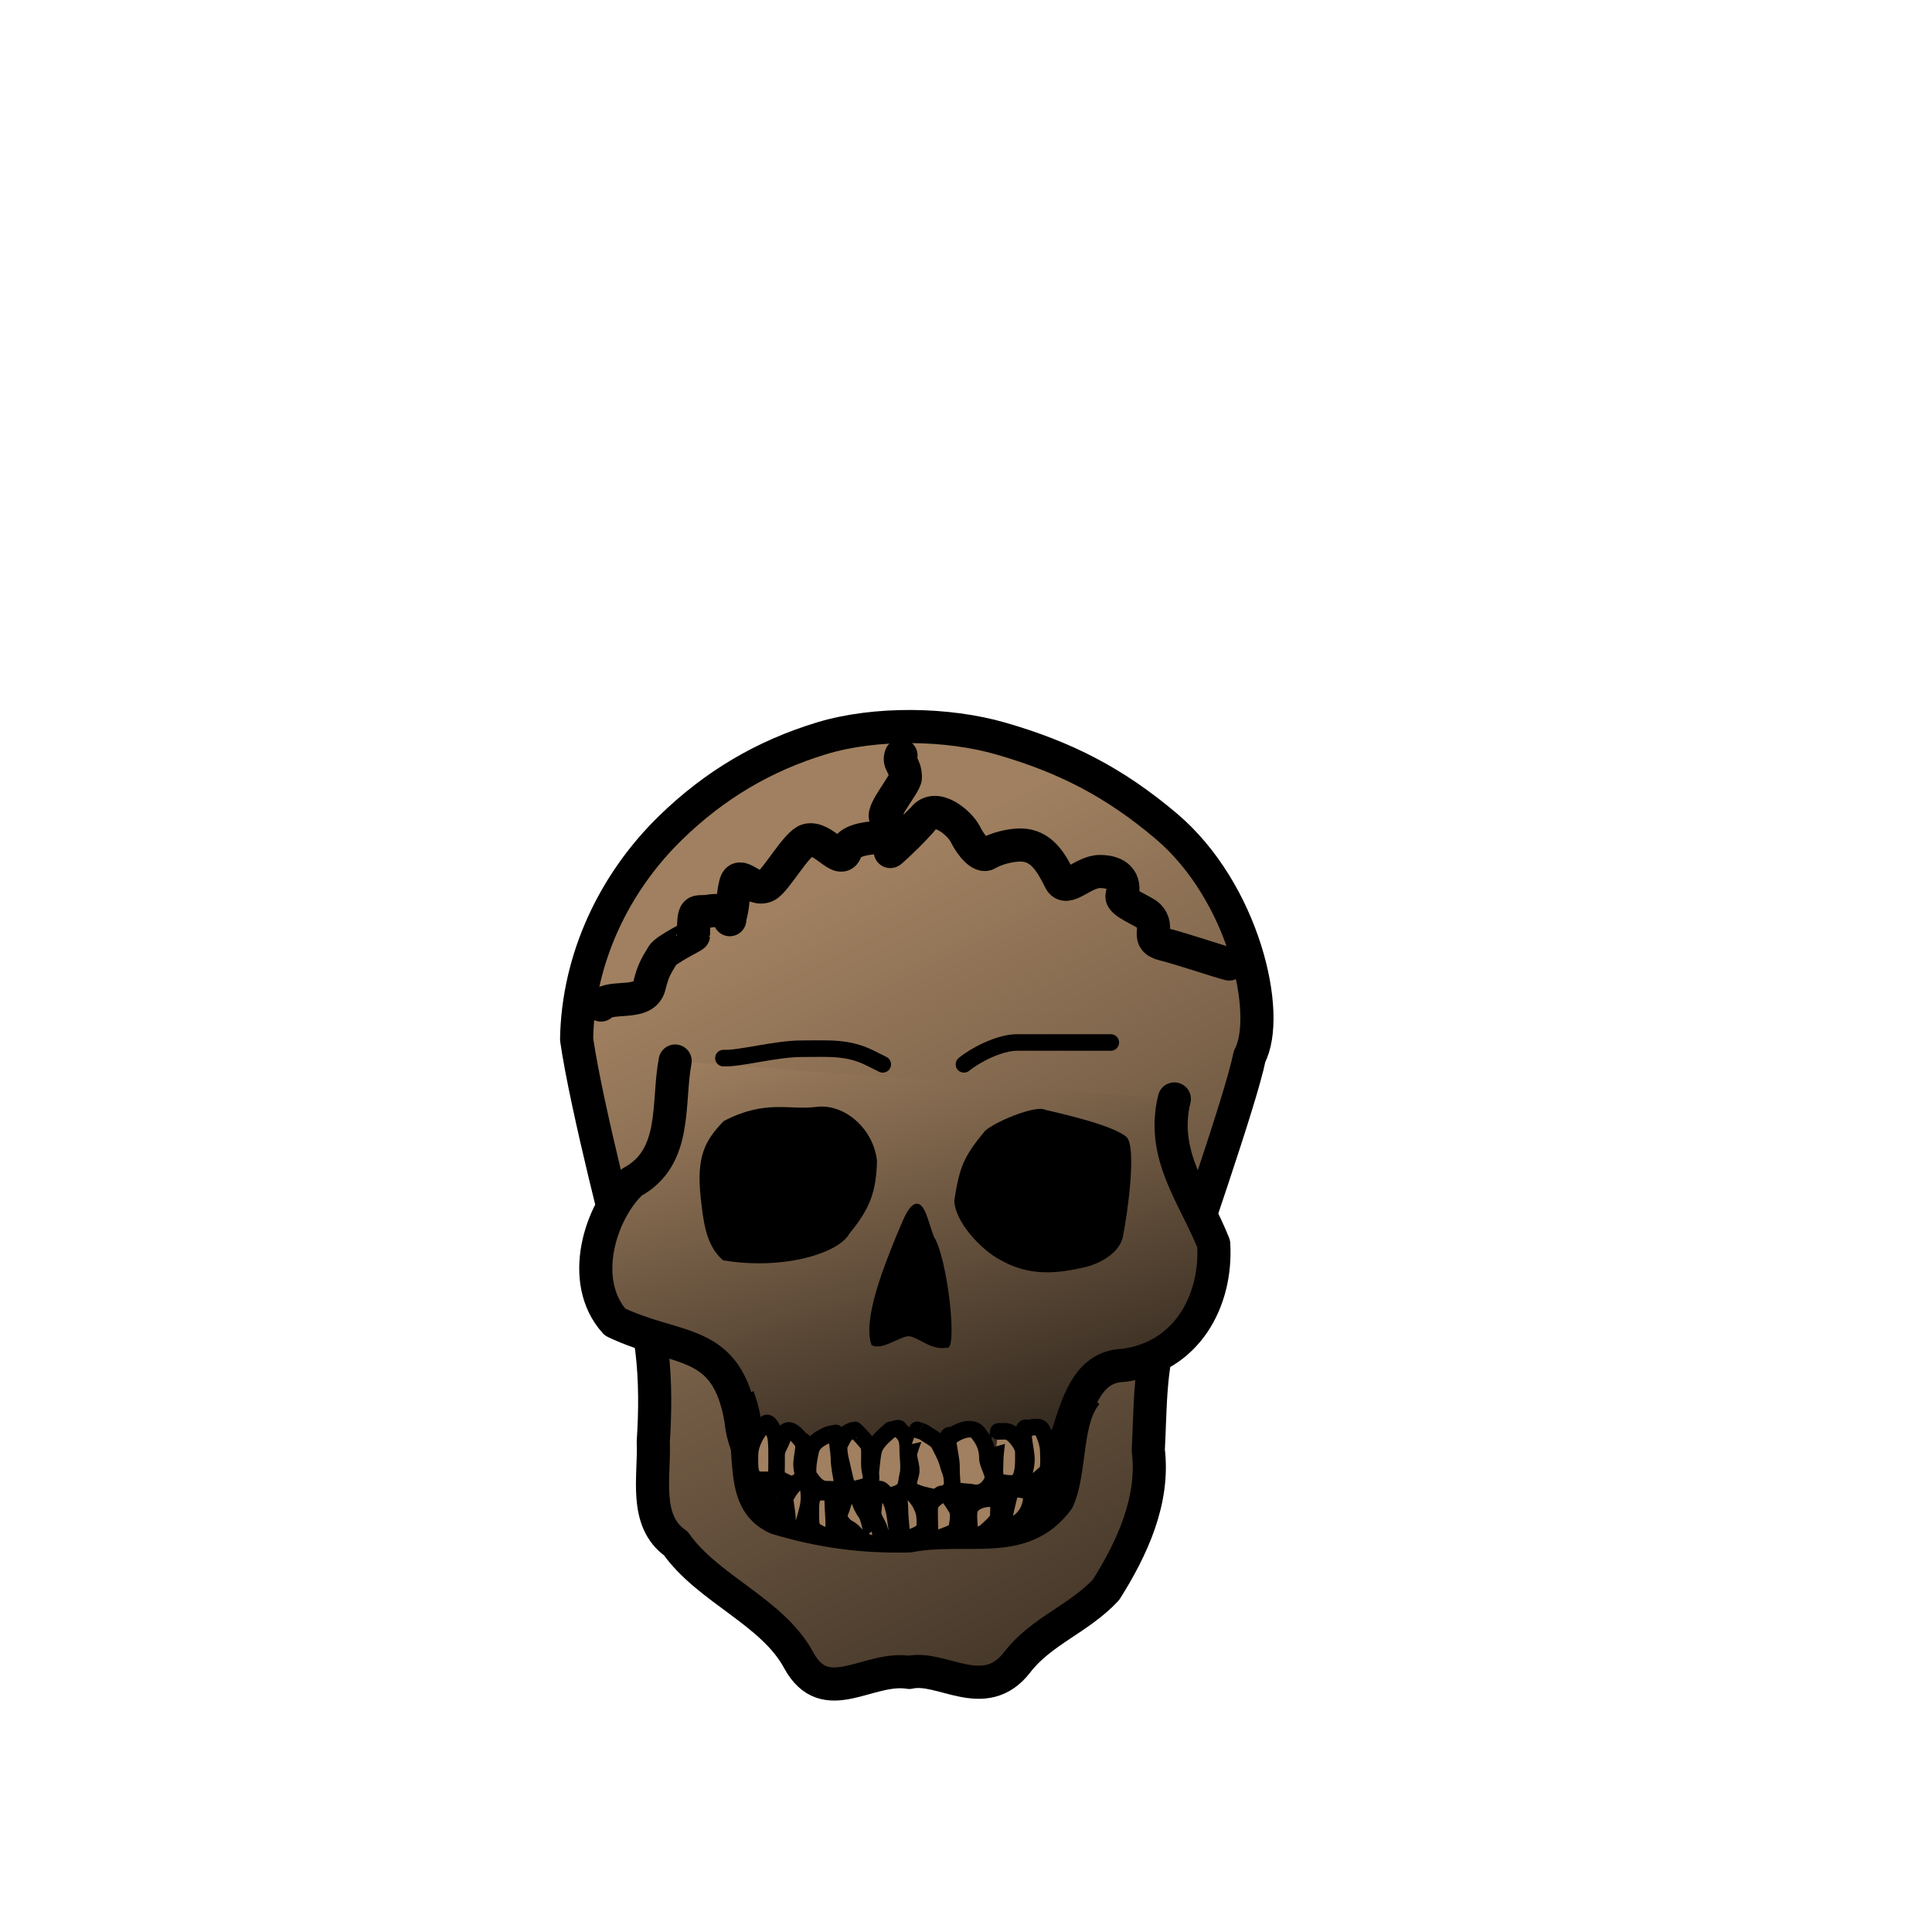
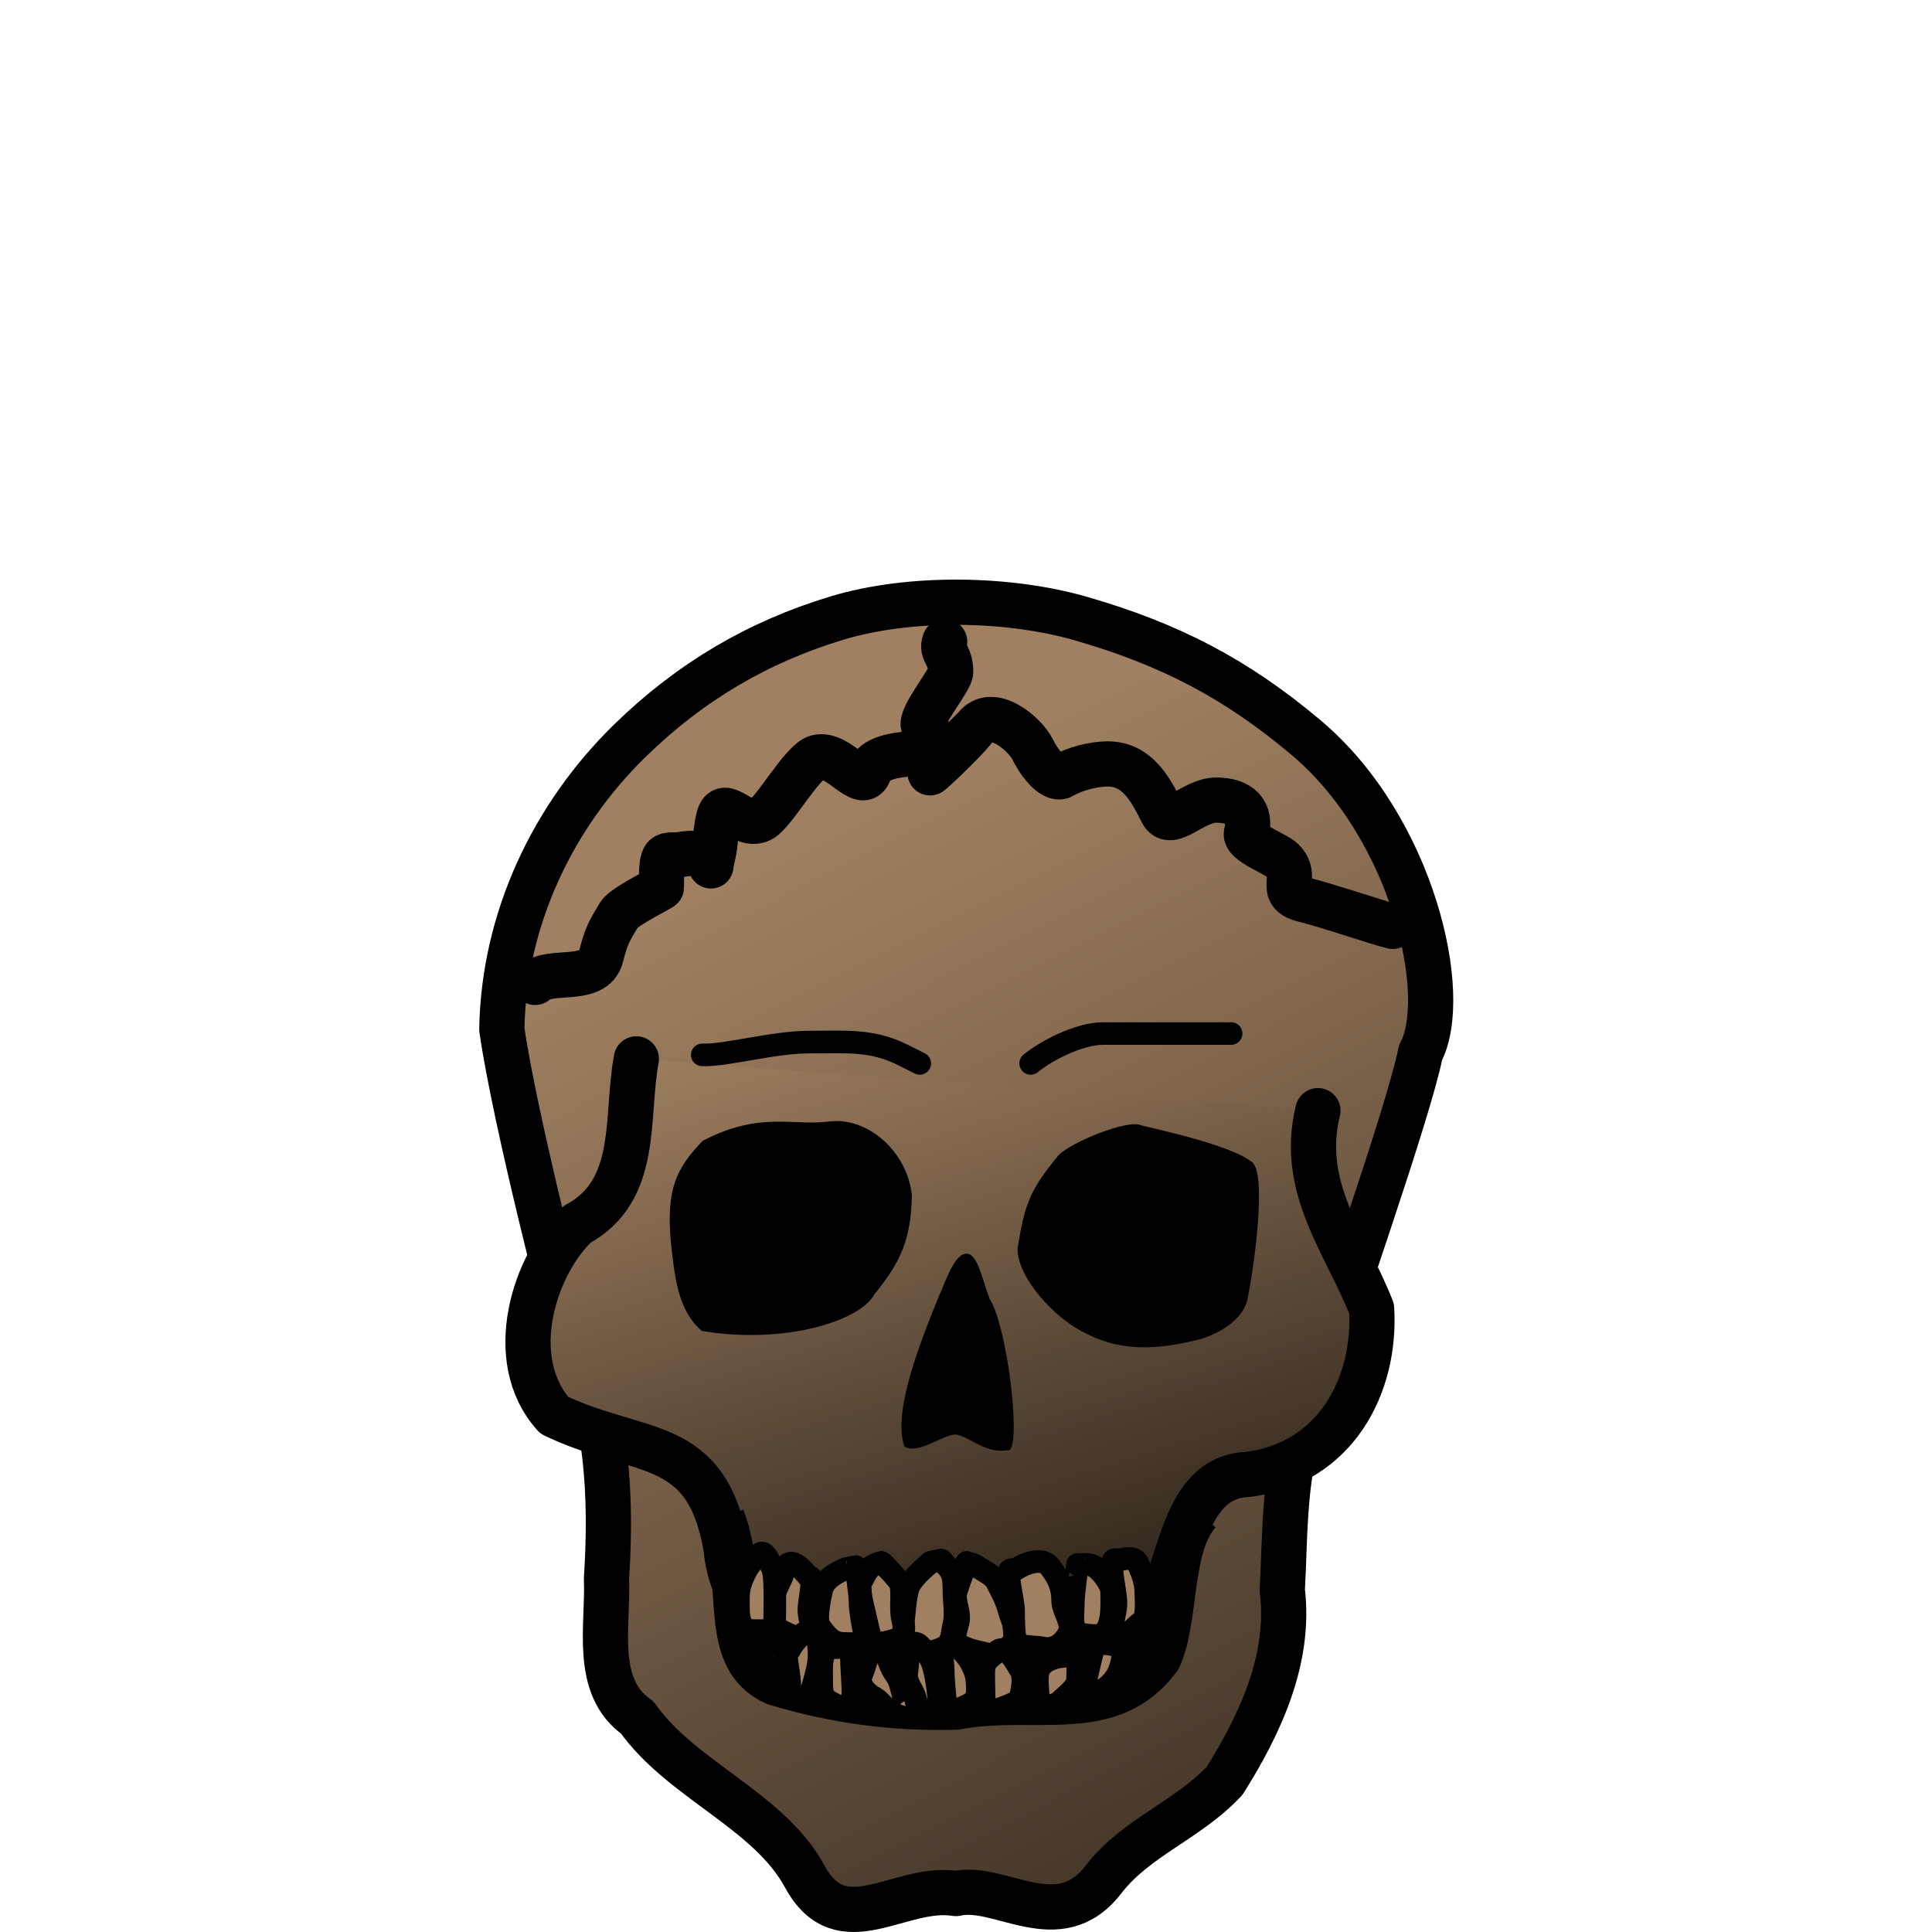
- <svg xmlns="http://www.w3.org/2000/svg" xmlns:xlink="http://www.w3.org/1999/xlink" width="700pt" height="700pt" id="svg36220" version="1.0">
+ <svg xmlns="http://www.w3.org/2000/svg" xmlns:xlink="http://www.w3.org/1999/xlink" width="100" height="100" id="svg36220" version="1.0">
  <defs id="defs36222">
-     <linearGradient xlink:href="#linearGradient5175" id="linearGradient2365" x1="317.823" y1="251.519" x2="716.784" y2="1040.894" gradientUnits="userSpaceOnUse" gradientTransform="matrix(0.75455,0,0,0.75455,109.5361,264.4223)" />
-     <linearGradient xlink:href="#linearGradient5175" id="linearGradient2373" x1="403.641" y1="286.734" x2="535.965" y2="715.779" gradientUnits="userSpaceOnUse" gradientTransform="matrix(0.75455,0,0,0.75455,109.5361,264.4223)" />
+     <linearGradient xlink:href="#linearGradient5175" id="linearGradient2365" x1="317.823" y1="251.519" x2="716.784" y2="1040.894" gradientUnits="userSpaceOnUse" gradientTransform="matrix(0.1103731,0,0,0.1103731,1.250378,18.5081)" />
+     <linearGradient xlink:href="#linearGradient5175" id="linearGradient2373" x1="403.641" y1="286.734" x2="535.965" y2="715.779" gradientUnits="userSpaceOnUse" gradientTransform="matrix(0.1103731,0,0,0.1103731,1.250378,18.5081)" />
    <linearGradient id="linearGradient5175">
      <stop style="stop-color:#a08060;stop-opacity:1" offset="0" id="stop5177" />
      <stop style="stop-color:#000000;stop-opacity:1;" offset="1" id="stop5179" />
    </linearGradient>
  </defs>
  <g id="layer1">
-     <path style="fill:url(#linearGradient2365);fill-opacity:1;fill-rule:evenodd;stroke:#000000;stroke-width:16;stroke-linecap:round;stroke-linejoin:round;stroke-miterlimit:4;stroke-dasharray:none;stroke-opacity:1" d="M 278.555,502.106 C 279.206,463.148 296.63,426.511 323.973,399.881 C 345.158,379.247 369.055,365.085 397.078,356.617 C 422.917,348.81 457.725,349.36 483.454,356.783 C 514.766,365.815 538.386,377.996 563.268,399.003 C 600.99,430.851 614.366,490.163 603.662,510.331 C 599.359,531.769 573.486,604.628 563.396,636.812 C 555.051,656.711 555.882,679.295 554.721,700.553 C 557.711,724.866 546.887,748.055 534.31,768.027 C 521.195,782.061 502.984,787.964 491.42,802.986 C 475.541,823.614 454.905,804.327 439.264,807.929 C 419.419,804.706 398.757,825.934 385.783,801.94 C 373.087,778.461 342.096,767.775 326.496,745.643 C 310.8,734.742 316.321,712.984 315.587,696.571 C 317.498,667.256 316.042,636.879 303.072,609.984 C 301.802,606.263 283.262,534.73 278.555,502.106 z " id="path1328" />
-     <path style="fill:url(#linearGradient2373);fill-opacity:1;fill-rule:evenodd;stroke:#000000;stroke-width:16;stroke-linecap:round;stroke-linejoin:round;stroke-miterlimit:4;stroke-dasharray:none;stroke-opacity:1" d="M 326.157,512.572 C 322.279,533.141 327.49,559.097 305.202,571.133 C 290.246,585.036 279.129,618.723 297.104,638.668 C 327.642,653.285 351.006,645.719 357.902,685.662 C 361.239,721.383 396.858,723.575 417.284,721.536 C 439.702,721.9 471.228,722.842 492.555,721.325 C 521.998,720.239 510.607,660.712 542.589,659.605 C 573.527,655.811 587.975,628.097 586.332,600.952 C 577.289,577.919 560.575,558.281 567.32,530.896" id="path2239" />
-     <path style="fill:#000000;fill-opacity:1;fill-rule:evenodd;stroke:none;stroke-width:16;stroke-linecap:round;stroke-linejoin:round;stroke-miterlimit:4;stroke-dasharray:none;stroke-opacity:1" d="M 475.657,546.536 C 465.449,558.982 463.618,563.6 461.011,579.895 C 461.257,590.551 474.376,604.015 483.243,608.67 C 495.99,615.891 508.039,615.791 522.773,612.465 C 530.865,610.884 541.482,605.267 542.624,596.526 C 544.689,586.24 549.173,554.384 544.276,549.33 C 537.58,543.507 513.225,538.109 504.976,536.138 C 500.083,533.653 479.754,542.327 475.657,546.536 z " id="path2206" />
-     <path style="fill:#000000;fill-opacity:1;fill-rule:evenodd;stroke:none;stroke-width:16;stroke-linecap:round;stroke-linejoin:round;stroke-miterlimit:4;stroke-dasharray:none;stroke-opacity:1" d="M 349.633,541.567 C 340.306,551.204 336.592,558.769 338.417,577.792 C 339.723,589.015 340.565,601.275 349.299,608.838 C 378.99,613.826 405.572,605.1 410.364,595.909 C 420.237,583.941 423.251,575.851 423.668,560.953 C 422.159,545.548 408.072,532.799 393.992,534.775 C 381.135,536.341 369.819,531.078 349.633,541.567 z " id="path2204" />
-     <path style="fill:#000000;fill-opacity:1;fill-rule:evenodd;stroke:none;stroke-width:16;stroke-linecap:round;stroke-linejoin:round;stroke-miterlimit:4;stroke-dasharray:none;stroke-opacity:1" d="M 441.974,581.675 C 438.161,582.931 435.103,592.625 433.332,596.272 C 426.676,612.532 416.683,637.727 421.023,649.763 C 426.154,652.975 436.153,644.328 439.944,645.657 C 444.515,646.734 450.067,652.309 457.295,651.058 C 462.943,653.492 457.744,607.636 451.162,597.459 C 448.227,589.823 446.75,580.101 441.974,581.675 z " id="path2228" />
-     <path style="fill:none;fill-opacity:1;fill-rule:evenodd;stroke:#000000;stroke-width:16;stroke-linecap:butt;stroke-linejoin:round;stroke-miterlimit:4;stroke-dasharray:none;stroke-opacity:1" d="M 356.553,674.954 C 365.553,698.198 355.263,724.569 375.417,733.434 C 396.845,739.841 416.957,742.528 439.223,741.978 C 467.355,736.633 493.816,747.93 511.066,724.477 C 517.526,710.019 514.333,685.052 525.185,673.003" id="path2244" />
-     <path style="fill:#a08060;fill-opacity:1;fill-rule:evenodd;stroke:#000000;stroke-width:8;stroke-linecap:butt;stroke-linejoin:round;stroke-miterlimit:4;stroke-dasharray:none;stroke-opacity:1" d="M 430.22,690.744 C 428.941,692.08 424.621,695.15 422.675,699.044 C 421.22,701.952 421.04,710.107 420.411,712.625 C 419.069,717.994 421.12,719.771 424.938,721.68 C 428.408,723.415 432.311,722.144 434.747,720.926 C 438.15,719.224 437.679,715.99 438.52,712.625 C 439.397,709.116 438.52,704.166 438.52,700.553 C 438.52,695.924 438.091,694.087 435.502,691.498 C 433.324,689.32 435.473,689.693 430.22,690.744 z " id="path2275" />
-     <path style="fill:#a08060;fill-opacity:1;fill-rule:evenodd;stroke:#000000;stroke-width:8;stroke-linecap:butt;stroke-linejoin:round;stroke-miterlimit:4;stroke-dasharray:none;stroke-opacity:1" d="M 443.047,690.744 C 443.004,690.7 439.811,699.163 439.275,701.307 C 438.435,704.667 440.906,708.364 440.029,711.871 C 438.794,716.812 437.846,718.702 440.784,720.171 C 444.667,722.113 446.729,722.223 450.593,723.189 C 455.218,724.346 458.089,720.739 459.647,718.662 C 461.598,716.061 458.588,709.896 458.138,708.098 C 457.114,703.999 455.538,701.388 453.611,697.535 C 452.507,695.327 448.531,693.536 446.82,692.253 C 445.737,691.44 444.305,691.247 443.047,690.744 z " id="path2277" />
-     <path style="fill:#a08060;fill-opacity:1;fill-rule:evenodd;stroke:#000000;stroke-width:8;stroke-linecap:butt;stroke-linejoin:round;stroke-miterlimit:4;stroke-dasharray:none;stroke-opacity:1" d="M 459.647,693.762 C 455.824,690.894 459.647,703.319 459.647,708.098 C 459.647,711.703 459.786,716.199 460.402,718.662 C 460.95,720.855 467.897,720.536 469.457,720.926 C 474.269,722.129 477.537,719.102 479.266,715.644 C 480.86,712.455 477.002,707.884 477.002,704.326 C 477.002,698.439 474.6,695.087 472.475,692.253 C 469.468,688.244 462.037,691.85 459.647,693.762 z " id="path2279" />
-     <path style="fill:#a08060;fill-opacity:1;fill-rule:evenodd;stroke:#000000;stroke-width:8;stroke-linecap:butt;stroke-linejoin:round;stroke-miterlimit:4;stroke-dasharray:none;stroke-opacity:1" d="M 482.284,691.498 C 482.267,691.476 480.775,701.757 480.775,705.08 C 480.775,709.444 480.083,711.996 481.529,714.889 C 482.375,716.58 489.505,716.938 490.584,716.398 C 494.954,714.213 494.357,706.052 494.357,701.307 C 494.357,698.179 490.101,693.143 488.32,692.253 C 486.065,691.125 485.668,691.498 482.284,691.498 z " id="path2281" />
-     <path style="fill:#a08060;fill-opacity:1;fill-rule:evenodd;stroke:#000000;stroke-width:8;stroke-linecap:butt;stroke-linejoin:round;stroke-miterlimit:4;stroke-dasharray:none;stroke-opacity:1" d="M 496.62,689.989 C 492.116,687.737 495.866,700.043 495.866,705.08 C 495.866,710.108 493.478,711.454 496.62,715.644 C 498.949,718.748 502.904,712.879 504.92,711.871 C 507.138,710.762 506.43,703.679 506.43,701.307 C 506.43,697.416 504.799,693.519 503.411,690.744 C 502.213,688.347 498.126,689.688 496.62,689.989 z " id="path2283" />
-     <path style="fill:#a08060;fill-opacity:1;fill-rule:evenodd;stroke:#000000;stroke-width:8;stroke-linecap:butt;stroke-linejoin:round;stroke-miterlimit:4;stroke-dasharray:none;stroke-opacity:1" d="M 403.811,692.253 C 403.829,692.217 405.32,701.699 405.32,705.08 C 405.32,707.587 406.186,712.428 406.829,715.644 C 407.777,720.384 402.989,719.416 399.283,719.416 C 395.205,719.416 392.988,716.053 390.983,713.38 C 389.416,711.291 391.199,702.71 391.738,700.553 C 392.66,696.865 396.236,694.908 398.529,693.762 C 400.828,692.612 399.701,693.075 403.811,692.253 z " id="path2287" />
-     <path style="fill:#a08060;fill-opacity:1;fill-rule:evenodd;stroke:#000000;stroke-width:8;stroke-linecap:butt;stroke-linejoin:round;stroke-miterlimit:4;stroke-dasharray:none;stroke-opacity:1" d="M 387.211,696.025 C 389.556,694.853 387.211,704.459 387.211,707.344 C 387.211,711.777 389.162,712.495 387.211,716.398 C 385.647,719.526 378.03,715.203 377.402,714.889 C 374.358,713.367 374.383,708.581 374.383,705.08 C 374.383,701.372 377.504,697.124 378.156,694.516 C 380.031,687.017 385.168,693.472 387.211,696.025 z " id="path2289" />
-     <path style="fill:#a08060;fill-opacity:1;fill-rule:evenodd;stroke:#000000;stroke-width:8;stroke-linecap:butt;stroke-linejoin:round;stroke-miterlimit:4;stroke-dasharray:none;stroke-opacity:1" d="M 405.32,698.289 C 407.632,694.596 407.546,692.074 412.865,690.744 C 413.223,690.654 419.447,697.453 419.656,698.289 C 420.542,701.83 419.424,707.169 420.411,711.116 C 421.731,716.398 419.734,717.699 415.884,718.662 C 410.534,719.999 409.562,719.786 408.338,714.889 C 407.591,711.902 406.629,707.299 406.074,705.08 C 405.526,702.888 405.32,700.614 405.32,698.289 z " id="path2291" />
-     <path style="fill:#a08060;fill-opacity:1;fill-rule:evenodd;stroke:#000000;stroke-width:8;stroke-linecap:butt;stroke-linejoin:round;stroke-miterlimit:4;stroke-dasharray:none;stroke-opacity:1" d="M 374.383,693.007 C 375.43,695.722 375.138,704.269 375.138,709.607 C 375.138,715.457 372.755,714.889 367.592,714.889 C 363.469,714.889 362.311,711.527 362.311,707.344 C 362.311,702.264 361.883,699.898 364.574,694.516 C 366.364,690.937 367.836,689.746 369.856,687.725 C 371.496,686.086 373.522,690.854 374.383,693.007 z " id="path2295" />
-     <path style="fill:#a08060;fill-opacity:1;fill-rule:evenodd;stroke:#000000;stroke-width:8;stroke-linecap:butt;stroke-linejoin:round;stroke-miterlimit:4;stroke-dasharray:none;stroke-opacity:1" d="M 380.42,721.68 C 377.574,718.835 380.42,729.729 380.42,733.753 C 380.42,738.332 381.892,739.035 386.456,739.035 C 387.758,739.035 389.861,729.941 390.229,728.471 C 391.121,724.901 390.917,720.661 390.229,717.907 C 388.307,710.22 381.244,719.619 380.42,721.68 z " id="path2299" />
-     <path style="fill:#a08060;fill-opacity:1;fill-rule:evenodd;stroke:#000000;stroke-width:8;stroke-linecap:butt;stroke-linejoin:round;stroke-miterlimit:4;stroke-dasharray:none;stroke-opacity:1" d="M 433.993,744.317 C 433.343,741.717 432.917,733.976 431.729,729.226 C 430.598,724.702 429.714,723.438 426.447,720.171 C 422.408,716.132 422.131,728.169 421.92,729.226 C 421.096,733.345 424.065,735.544 424.938,739.035 C 426.008,743.314 428.531,744.317 433.993,744.317 z " id="path2301" />
-     <path style="fill:#a08060;fill-opacity:1;fill-rule:evenodd;stroke:#000000;stroke-width:8;stroke-linecap:butt;stroke-linejoin:round;stroke-miterlimit:4;stroke-dasharray:none;stroke-opacity:1" d="M 435.502,744.317 C 436.723,749.203 434.747,734.262 434.747,729.226 C 434.747,724.393 433.414,723.768 436.256,720.926 C 439.295,717.887 443.959,725.012 444.556,726.207 C 446.199,729.493 446.82,730.882 446.82,736.017 C 446.82,740.668 443.315,741.165 440.029,742.808 C 435.599,745.023 449.607,741.496 435.502,744.317 z " id="path2303" />
-     <path style="fill:#a08060;fill-opacity:1;fill-rule:evenodd;stroke:#000000;stroke-width:8;stroke-linecap:butt;stroke-linejoin:round;stroke-miterlimit:4;stroke-dasharray:none;stroke-opacity:1" d="M 449.838,744.317 C 449.217,744.627 449.084,733.184 449.084,729.98 C 449.084,725.264 450.962,725.084 453.611,722.435 C 457.083,718.963 461.084,727.369 461.911,728.471 C 463.926,731.157 462.39,737.119 461.911,739.035 C 461.537,740.53 451.673,743.583 449.838,744.317 z " id="path2305" />
-     <path style="fill:#a08060;fill-opacity:1;fill-rule:evenodd;stroke:#000000;stroke-width:8;stroke-linecap:butt;stroke-linejoin:round;stroke-miterlimit:4;stroke-dasharray:none;stroke-opacity:1" d="M 422.675,742.808 C 421.632,746.977 420.726,734.173 418.147,730.735 C 414.549,725.937 416.656,724.33 411.356,721.68 C 408.323,720.163 407.075,727.98 406.074,729.98 C 404.047,734.034 408.233,737.473 409.847,738.28 C 412.837,739.775 413.583,742.412 417.393,744.317 C 419.151,745.196 419.969,745.338 421.92,745.826" id="path2307" />
-     <path style="fill:#a08060;fill-opacity:1;fill-rule:evenodd;stroke:#000000;stroke-width:8;stroke-linecap:butt;stroke-linejoin:round;stroke-miterlimit:4;stroke-dasharray:none;stroke-opacity:1" d="M 402.302,739.789 C 403.434,740.356 402.302,728.548 402.302,725.453 C 402.302,719.581 401.779,720.926 395.511,720.926 C 391.178,720.926 391.738,728.258 391.738,732.244 C 391.738,737.509 391.991,738.784 395.511,740.544 C 398.709,742.143 398.293,742.796 402.302,739.789 z " id="path2309" />
-     <path style="fill:#a08060;fill-opacity:1;fill-rule:evenodd;stroke:#000000;stroke-width:8;stroke-linecap:butt;stroke-linejoin:round;stroke-miterlimit:4;stroke-dasharray:none;stroke-opacity:1" d="M 466.438,742.053 C 470.544,744.106 466.649,732.576 468.702,728.471 C 470.395,725.085 475.236,723.944 478.511,723.944 C 483.289,723.944 482.284,728.002 482.284,732.244 C 482.284,734.983 478.132,737.905 476.248,739.789 C 474.284,741.753 469.524,742.053 466.438,742.053 z " id="path2311" />
-     <path style="fill:#a08060;fill-opacity:1;fill-rule:evenodd;stroke:#000000;stroke-width:8;stroke-linecap:butt;stroke-linejoin:round;stroke-miterlimit:4;stroke-dasharray:none;stroke-opacity:1" d="M 485.302,737.526 C 483.523,739.305 485.624,730.201 487.566,722.435 C 488.585,718.36 493.13,719.487 495.866,720.171 C 500.11,721.232 497.456,728.309 496.62,729.98 C 494.472,734.277 490.113,737.526 485.302,737.526 z " id="path2313" />
-     <path style="fill:none;fill-opacity:0.75;fill-rule:evenodd;stroke:#000000;stroke-width:16;stroke-linecap:round;stroke-linejoin:round;stroke-miterlimit:4;stroke-dasharray:none;stroke-opacity:1" d="M 435.258,364.944 C 433.835,368.857 437.392,369.312 437.392,375.615 C 437.392,378.49 426.23,391.705 427.788,394.823 C 430.035,399.315 436.142,403.176 437.392,404.426 C 438.243,405.277 411.461,401.774 408.647,410.829 C 406.237,418.582 397.859,403.93 390.14,405.86 C 384.855,407.181 374.788,425.624 370.231,427.902 C 363.622,431.207 357.164,419.713 355.292,427.202 C 353.98,432.45 354.365,436.247 353.158,441.074 C 350.968,449.832 356.657,437.81 342.487,440.172 C 336.027,441.249 335.017,437.479 335.017,451.91 C 335.017,452.252 321.801,458.641 320.078,461.514 C 316.736,467.084 315.545,468.839 313.675,476.318 C 311.234,486.085 295.362,480.492 290.332,485.522" id="path2353" />
-     <path style="fill:none;fill-opacity:0.75;fill-rule:evenodd;stroke:#000000;stroke-width:16;stroke-linecap:round;stroke-linejoin:round;stroke-miterlimit:4;stroke-dasharray:none;stroke-opacity:1" d="M 431.056,410.344 C 435.68,405.72 440.304,401.096 444.928,396.472 C 449.552,391.848 435.68,405.72 431.056,410.344 C 426.076,415.324 441.77,401.039 445.995,395.405 C 451.97,387.438 463.719,397.773 466.27,402.875 C 469.363,409.061 474.097,414.185 476.941,412.479 C 481.178,409.936 488.006,408.21 492.947,408.21 C 503.216,408.21 507.909,416.792 512.155,425.284 C 515.21,431.393 523.137,421.015 531.363,421.015 C 539.793,421.015 543.918,425.216 542.034,432.753 C 541.218,436.016 552.489,440.008 554.839,442.357 C 560.828,448.347 552.53,453.785 562.308,456.229 C 571.298,458.477 588.211,464.306 593.788,465.7" id="path2357" />
-     <path style="fill:none;fill-opacity:0.75;fill-rule:evenodd;stroke:#000000;stroke-width:8;stroke-linecap:round;stroke-linejoin:round;stroke-miterlimit:4;stroke-dasharray:none;stroke-opacity:1" d="M 349.483,511.161 C 357.309,511.559 374.675,506.633 387.211,506.633 C 400.345,506.633 409.482,505.696 420.411,511.161 C 422.45,512.18 424.489,513.2 426.447,514.179" id="path2375" />
-     <path style="fill:none;fill-opacity:0.75;fill-rule:evenodd;stroke:#000000;stroke-width:8;stroke-linecap:round;stroke-linejoin:round;stroke-miterlimit:4;stroke-dasharray:none;stroke-opacity:1" d="M 465.684,514.179 C 471.109,509.723 482.743,503.615 491.339,503.615 C 500.892,503.615 508.853,503.615 518.502,503.615 C 524.539,503.615 530.575,503.615 536.612,503.615" id="path2377" />
+     <path style="fill:url(#linearGradient2365);fill-opacity:1;fill-rule:evenodd;stroke:#000000;stroke-width:2.34;stroke-linecap:round;stroke-linejoin:round;stroke-miterlimit:4;stroke-dasharray:none;stroke-opacity:1" d="M 25.974,53.276 C 26.069,47.577 28.618,42.218 32.617,38.323 C 35.716,35.304 39.212,33.233 43.311,31.994 C 47.091,30.852 52.182,30.933 55.946,32.018 C 60.526,33.34 63.981,35.121 67.621,38.194 C 73.139,42.853 75.095,51.529 73.529,54.479 C 72.9,57.615 69.115,68.272 67.64,72.98 C 66.419,75.891 66.54,79.194 66.371,82.304 C 66.808,85.86 65.225,89.252 63.385,92.174 C 61.467,94.227 58.803,95.09 57.111,97.287 C 54.788,100.305 51.77,97.484 49.482,98.01 C 46.579,97.539 43.557,100.644 41.659,97.134 C 39.802,93.7 35.268,92.137 32.987,88.899 C 30.691,87.305 31.498,84.122 31.391,81.721 C 31.67,77.433 31.457,72.99 29.56,69.056 C 29.374,68.511 26.662,58.048 25.974,53.276 z" id="path1328" />
+     <path style="fill:url(#linearGradient2373);fill-opacity:1;fill-rule:evenodd;stroke:#000000;stroke-width:2.34;stroke-linecap:round;stroke-linejoin:round;stroke-miterlimit:4;stroke-dasharray:none;stroke-opacity:1" d="M 32.937,54.807 C 32.37,57.815 33.132,61.612 29.872,63.373 C 27.684,65.406 26.058,70.334 28.687,73.252 C 33.154,75.39 36.572,74.283 37.581,80.126 C 38.069,85.351 43.279,85.672 46.267,85.373 C 49.546,85.426 54.158,85.564 57.277,85.342 C 61.584,85.184 59.918,76.476 64.596,76.314 C 69.121,75.759 71.235,71.705 70.994,67.735 C 69.672,64.365 67.227,61.493 68.214,57.487" id="path2239" />
+     <path style="fill:#000000;fill-opacity:1;fill-rule:evenodd;stroke:none;stroke-width:16;stroke-linecap:round;stroke-linejoin:round;stroke-miterlimit:4;stroke-dasharray:none;stroke-opacity:1" d="M 54.805,59.775 C 53.312,61.595 53.044,62.271 52.663,64.654 C 52.699,66.213 54.618,68.183 55.915,68.863 C 57.78,69.92 59.542,69.905 61.697,69.419 C 62.881,69.187 64.434,68.366 64.601,67.087 C 64.903,65.583 65.559,60.923 64.843,60.183 C 63.863,59.332 60.301,58.542 59.094,58.254 C 58.378,57.89 55.405,59.159 54.805,59.775 z" id="path2206" />
+     <path style="fill:#000000;fill-opacity:1;fill-rule:evenodd;stroke:none;stroke-width:16;stroke-linecap:round;stroke-linejoin:round;stroke-miterlimit:4;stroke-dasharray:none;stroke-opacity:1" d="M 36.371,59.048 C 35.007,60.458 34.463,61.564 34.73,64.347 C 34.921,65.988 35.044,67.782 36.322,68.888 C 40.665,69.618 44.554,68.341 45.254,66.997 C 46.699,65.246 47.14,64.063 47.201,61.884 C 46.98,59.63 44.919,57.765 42.86,58.054 C 40.979,58.283 39.324,57.514 36.371,59.048 z" id="path2204" />
+     <path style="fill:#000000;fill-opacity:1;fill-rule:evenodd;stroke:none;stroke-width:16;stroke-linecap:round;stroke-linejoin:round;stroke-miterlimit:4;stroke-dasharray:none;stroke-opacity:1" d="M 49.878,64.915 C 49.321,65.099 48.873,66.516 48.614,67.05 C 47.641,69.428 46.179,73.114 46.814,74.874 C 47.564,75.344 49.027,74.08 49.581,74.274 C 50.25,74.431 51.062,75.247 52.119,75.064 C 52.946,75.42 52.185,68.712 51.222,67.224 C 50.793,66.107 50.577,64.685 49.878,64.915 z" id="path2228" />
+     <path style="fill:none;fill-opacity:1;fill-rule:evenodd;stroke:#000000;stroke-width:2.34;stroke-linecap:butt;stroke-linejoin:round;stroke-miterlimit:4;stroke-dasharray:none;stroke-opacity:1" d="M 37.383,78.559 C 38.7,81.959 37.194,85.817 40.143,87.114 C 43.277,88.051 46.219,88.444 49.476,88.363 C 53.591,87.582 57.462,89.234 59.985,85.803 C 60.93,83.689 60.463,80.036 62.05,78.274" id="path2244" />
+     <path style="fill:#a08060;fill-opacity:1;fill-rule:evenodd;stroke:#000000;stroke-width:1.17;stroke-linecap:butt;stroke-linejoin:round;stroke-miterlimit:4;stroke-dasharray:none;stroke-opacity:1" d="M 48.159,80.869 C 47.972,81.064 47.34,81.514 47.055,82.083 C 46.842,82.509 46.816,83.701 46.724,84.07 C 46.528,84.855 46.828,85.115 47.386,85.394 C 47.894,85.648 48.465,85.462 48.821,85.284 C 49.319,85.035 49.25,84.562 49.373,84.07 C 49.501,83.556 49.373,82.832 49.373,82.304 C 49.373,81.627 49.31,81.358 48.932,80.979 C 48.613,80.661 48.927,80.715 48.159,80.869 z" id="path2275" />
+     <path style="fill:#a08060;fill-opacity:1;fill-rule:evenodd;stroke:#000000;stroke-width:1.17;stroke-linecap:butt;stroke-linejoin:round;stroke-miterlimit:4;stroke-dasharray:none;stroke-opacity:1" d="M 50.035,80.869 C 50.029,80.863 49.562,82.101 49.483,82.414 C 49.361,82.906 49.722,83.446 49.594,83.959 C 49.413,84.682 49.274,84.959 49.704,85.174 C 50.272,85.458 50.574,85.474 51.139,85.615 C 51.816,85.784 52.236,85.257 52.464,84.953 C 52.749,84.572 52.308,83.67 52.243,83.408 C 52.093,82.808 51.862,82.426 51.581,81.862 C 51.419,81.539 50.837,81.277 50.587,81.09 C 50.429,80.971 50.219,80.943 50.035,80.869 z" id="path2277" />
+     <path style="fill:#a08060;fill-opacity:1;fill-rule:evenodd;stroke:#000000;stroke-width:1.17;stroke-linecap:butt;stroke-linejoin:round;stroke-miterlimit:4;stroke-dasharray:none;stroke-opacity:1" d="M 52.464,81.31 C 51.904,80.891 52.464,82.709 52.464,83.408 C 52.464,83.935 52.484,84.593 52.574,84.953 C 52.654,85.274 53.67,85.227 53.898,85.284 C 54.602,85.46 55.08,85.017 55.333,84.511 C 55.566,84.045 55.002,83.376 55.002,82.856 C 55.002,81.995 54.651,81.504 54.34,81.09 C 53.9,80.503 52.813,81.031 52.464,81.31 z" id="path2279" />
+     <path style="fill:#a08060;fill-opacity:1;fill-rule:evenodd;stroke:#000000;stroke-width:1.17;stroke-linecap:butt;stroke-linejoin:round;stroke-miterlimit:4;stroke-dasharray:none;stroke-opacity:1" d="M 55.775,80.979 C 55.772,80.976 55.554,82.48 55.554,82.966 C 55.554,83.604 55.453,83.978 55.664,84.401 C 55.788,84.648 56.831,84.701 56.989,84.622 C 57.628,84.302 57.541,83.108 57.541,82.414 C 57.541,81.957 56.918,81.22 56.658,81.09 C 56.328,80.925 56.27,80.979 55.775,80.979 z" id="path2281" />
+     <path style="fill:#a08060;fill-opacity:1;fill-rule:evenodd;stroke:#000000;stroke-width:1.17;stroke-linecap:butt;stroke-linejoin:round;stroke-miterlimit:4;stroke-dasharray:none;stroke-opacity:1" d="M 57.872,80.759 C 57.213,80.429 57.761,82.229 57.761,82.966 C 57.761,83.702 57.412,83.898 57.872,84.511 C 58.212,84.965 58.791,84.107 59.086,83.959 C 59.41,83.797 59.307,82.761 59.307,82.414 C 59.307,81.845 59.068,81.275 58.865,80.869 C 58.69,80.518 58.092,80.715 57.872,80.759 z" id="path2283" />
+     <path style="fill:#a08060;fill-opacity:1;fill-rule:evenodd;stroke:#000000;stroke-width:1.17;stroke-linecap:butt;stroke-linejoin:round;stroke-miterlimit:4;stroke-dasharray:none;stroke-opacity:1" d="M 44.296,81.09 C 44.299,81.085 44.517,82.472 44.517,82.966 C 44.517,83.333 44.643,84.041 44.737,84.511 C 44.876,85.205 44.176,85.063 43.634,85.063 C 43.037,85.063 42.713,84.571 42.42,84.18 C 42.19,83.875 42.451,82.619 42.53,82.304 C 42.665,81.764 43.188,81.478 43.523,81.31 C 43.86,81.142 43.695,81.21 44.296,81.09 z" id="path2287" />
+     <path style="fill:#a08060;fill-opacity:1;fill-rule:evenodd;stroke:#000000;stroke-width:1.17;stroke-linecap:butt;stroke-linejoin:round;stroke-miterlimit:4;stroke-dasharray:none;stroke-opacity:1" d="M 41.868,81.642 C 42.211,81.47 41.868,82.875 41.868,83.297 C 41.868,83.946 42.153,84.051 41.868,84.622 C 41.639,85.079 40.525,84.447 40.433,84.401 C 39.988,84.178 39.991,83.478 39.991,82.966 C 39.991,82.424 40.448,81.802 40.543,81.421 C 40.817,80.324 41.569,81.268 41.868,81.642 z" id="path2289" />
+     <path style="fill:#a08060;fill-opacity:1;fill-rule:evenodd;stroke:#000000;stroke-width:1.17;stroke-linecap:butt;stroke-linejoin:round;stroke-miterlimit:4;stroke-dasharray:none;stroke-opacity:1" d="M 44.517,81.973 C 44.855,81.433 44.842,81.064 45.62,80.869 C 45.673,80.856 46.583,81.85 46.614,81.973 C 46.743,82.491 46.58,83.272 46.724,83.849 C 46.917,84.622 46.625,84.812 46.062,84.953 C 45.279,85.148 45.137,85.117 44.958,84.401 C 44.849,83.964 44.708,83.291 44.627,82.966 C 44.547,82.645 44.517,82.313 44.517,81.973 z" id="path2291" />
+     <path style="fill:#a08060;fill-opacity:1;fill-rule:evenodd;stroke:#000000;stroke-width:1.17;stroke-linecap:butt;stroke-linejoin:round;stroke-miterlimit:4;stroke-dasharray:none;stroke-opacity:1" d="M 39.991,81.2 C 40.145,81.597 40.102,82.847 40.102,83.628 C 40.102,84.484 39.753,84.401 38.998,84.401 C 38.395,84.401 38.225,83.909 38.225,83.297 C 38.225,82.554 38.163,82.208 38.556,81.421 C 38.818,80.897 39.034,80.723 39.329,80.427 C 39.569,80.188 39.865,80.885 39.991,81.2 z" id="path2295" />
+     <path style="fill:#a08060;fill-opacity:1;fill-rule:evenodd;stroke:#000000;stroke-width:1.17;stroke-linecap:butt;stroke-linejoin:round;stroke-miterlimit:4;stroke-dasharray:none;stroke-opacity:1" d="M 40.874,85.394 C 40.458,84.978 40.874,86.572 40.874,87.16 C 40.874,87.83 41.09,87.933 41.757,87.933 C 41.948,87.933 42.255,86.603 42.309,86.388 C 42.44,85.865 42.41,85.245 42.309,84.842 C 42.028,83.718 40.995,85.093 40.874,85.394 z" id="path2299" />
+     <path style="fill:#a08060;fill-opacity:1;fill-rule:evenodd;stroke:#000000;stroke-width:1.17;stroke-linecap:butt;stroke-linejoin:round;stroke-miterlimit:4;stroke-dasharray:none;stroke-opacity:1" d="M 48.711,88.705 C 48.616,88.325 48.553,87.193 48.38,86.498 C 48.214,85.836 48.085,85.651 47.607,85.174 C 47.016,84.583 46.976,86.343 46.945,86.498 C 46.824,87.101 47.259,87.422 47.386,87.933 C 47.543,88.559 47.912,88.705 48.711,88.705 z" id="path2301" />
+     <path style="fill:#a08060;fill-opacity:1;fill-rule:evenodd;stroke:#000000;stroke-width:1.17;stroke-linecap:butt;stroke-linejoin:round;stroke-miterlimit:4;stroke-dasharray:none;stroke-opacity:1" d="M 48.932,88.705 C 49.11,89.42 48.821,87.235 48.821,86.498 C 48.821,85.791 48.626,85.7 49.042,85.284 C 49.486,84.839 50.169,85.882 50.256,86.057 C 50.496,86.537 50.587,86.74 50.587,87.491 C 50.587,88.172 50.074,88.244 49.594,88.485 C 48.946,88.809 50.995,88.293 48.932,88.705 z" id="path2303" />
+     <path style="fill:#a08060;fill-opacity:1;fill-rule:evenodd;stroke:#000000;stroke-width:1.17;stroke-linecap:butt;stroke-linejoin:round;stroke-miterlimit:4;stroke-dasharray:none;stroke-opacity:1" d="M 51.029,88.705 C 50.938,88.751 50.918,87.077 50.918,86.608 C 50.918,85.919 51.193,85.892 51.581,85.505 C 52.088,84.997 52.674,86.226 52.795,86.388 C 53.089,86.781 52.865,87.653 52.795,87.933 C 52.74,88.152 51.297,88.598 51.029,88.705 z" id="path2305" />
+     <path style="fill:#a08060;fill-opacity:1;fill-rule:evenodd;stroke:#000000;stroke-width:1.17;stroke-linecap:butt;stroke-linejoin:round;stroke-miterlimit:4;stroke-dasharray:none;stroke-opacity:1" d="M 47.055,88.485 C 46.903,89.095 46.77,87.222 46.393,86.719 C 45.867,86.017 46.175,85.782 45.4,85.394 C 44.956,85.172 44.773,86.316 44.627,86.608 C 44.33,87.201 44.943,87.704 45.179,87.822 C 45.616,88.041 45.725,88.427 46.283,88.705 C 46.54,88.834 46.659,88.855 46.945,88.926" id="path2307" />
+     <path style="fill:#a08060;fill-opacity:1;fill-rule:evenodd;stroke:#000000;stroke-width:1.17;stroke-linecap:butt;stroke-linejoin:round;stroke-miterlimit:4;stroke-dasharray:none;stroke-opacity:1" d="M 44.075,88.043 C 44.241,88.126 44.075,86.399 44.075,85.946 C 44.075,85.087 43.999,85.284 43.082,85.284 C 42.448,85.284 42.53,86.356 42.53,86.94 C 42.53,87.71 42.567,87.896 43.082,88.154 C 43.55,88.388 43.489,88.483 44.075,88.043 z" id="path2309" />
+     <path style="fill:#a08060;fill-opacity:1;fill-rule:evenodd;stroke:#000000;stroke-width:1.17;stroke-linecap:butt;stroke-linejoin:round;stroke-miterlimit:4;stroke-dasharray:none;stroke-opacity:1" d="M 53.457,88.374 C 54.057,88.675 53.488,86.988 53.788,86.388 C 54.036,85.892 54.744,85.725 55.223,85.725 C 55.922,85.725 55.775,86.319 55.775,86.94 C 55.775,87.34 55.167,87.768 54.892,88.043 C 54.604,88.331 53.908,88.374 53.457,88.374 z" id="path2311" />
+     <path style="fill:#a08060;fill-opacity:1;fill-rule:evenodd;stroke:#000000;stroke-width:1.17;stroke-linecap:butt;stroke-linejoin:round;stroke-miterlimit:4;stroke-dasharray:none;stroke-opacity:1" d="M 56.216,87.712 C 55.956,87.972 56.263,86.641 56.547,85.505 C 56.696,84.909 57.361,85.073 57.761,85.174 C 58.382,85.329 57.994,86.364 57.872,86.608 C 57.558,87.237 56.92,87.712 56.216,87.712 z" id="path2313" />
+     <path style="fill:none;fill-opacity:0.75;fill-rule:evenodd;stroke:#000000;stroke-width:2.34;stroke-linecap:round;stroke-linejoin:round;stroke-miterlimit:4;stroke-dasharray:none;stroke-opacity:1" d="M 48.896,33.212 C 48.688,33.784 49.208,33.851 49.208,34.773 C 49.208,35.194 47.575,37.127 47.803,37.583 C 48.132,38.24 49.025,38.805 49.208,38.987 C 49.333,39.112 45.415,38.6 45.003,39.924 C 44.651,41.058 43.425,38.915 42.296,39.197 C 41.523,39.39 40.051,42.088 39.384,42.421 C 38.417,42.905 37.473,41.224 37.199,42.319 C 37.007,43.087 37.063,43.642 36.887,44.348 C 36.566,45.629 37.398,43.871 35.326,44.216 C 34.381,44.374 34.233,43.822 34.233,45.933 C 34.233,45.983 32.3,46.918 32.048,47.338 C 31.559,48.153 31.385,48.41 31.111,49.504 C 30.754,50.932 28.432,50.114 27.697,50.85" id="path2353" />
+     <path style="fill:none;fill-opacity:0.75;fill-rule:evenodd;stroke:#000000;stroke-width:2.34;stroke-linecap:round;stroke-linejoin:round;stroke-miterlimit:4;stroke-dasharray:none;stroke-opacity:1" d="M 48.281,39.853 C 48.958,39.177 49.634,38.5 50.31,37.824 C 50.987,37.148 48.958,39.177 48.281,39.853 C 47.553,40.582 49.848,38.492 50.466,37.668 C 51.341,36.502 53.059,38.014 53.432,38.76 C 53.885,39.665 54.577,40.415 54.993,40.165 C 55.613,39.793 56.612,39.541 57.334,39.541 C 58.837,39.541 59.523,40.796 60.144,42.038 C 60.591,42.932 61.751,41.414 62.954,41.414 C 64.187,41.414 64.79,42.028 64.515,43.131 C 64.395,43.608 66.044,44.192 66.388,44.536 C 67.264,45.412 66.05,46.207 67.48,46.565 C 68.795,46.894 71.269,47.746 72.085,47.95" id="path2357" />
+     <path style="fill:none;fill-opacity:0.75;fill-rule:evenodd;stroke:#000000;stroke-width:1.17;stroke-linecap:round;stroke-linejoin:round;stroke-miterlimit:4;stroke-dasharray:none;stroke-opacity:1" d="M 36.349,54.6 C 37.494,54.658 40.034,53.938 41.868,53.938 C 43.789,53.938 45.126,53.801 46.724,54.6 C 47.022,54.749 47.321,54.898 47.607,55.042" id="path2375" />
+     <path style="fill:none;fill-opacity:0.75;fill-rule:evenodd;stroke:#000000;stroke-width:1.17;stroke-linecap:round;stroke-linejoin:round;stroke-miterlimit:4;stroke-dasharray:none;stroke-opacity:1" d="M 53.346,55.042 C 54.14,54.39 55.842,53.496 57.099,53.496 C 58.497,53.496 59.661,53.496 61.073,53.496 C 61.956,53.496 62.839,53.496 63.722,53.496" id="path2377" />
  </g>
</svg>
